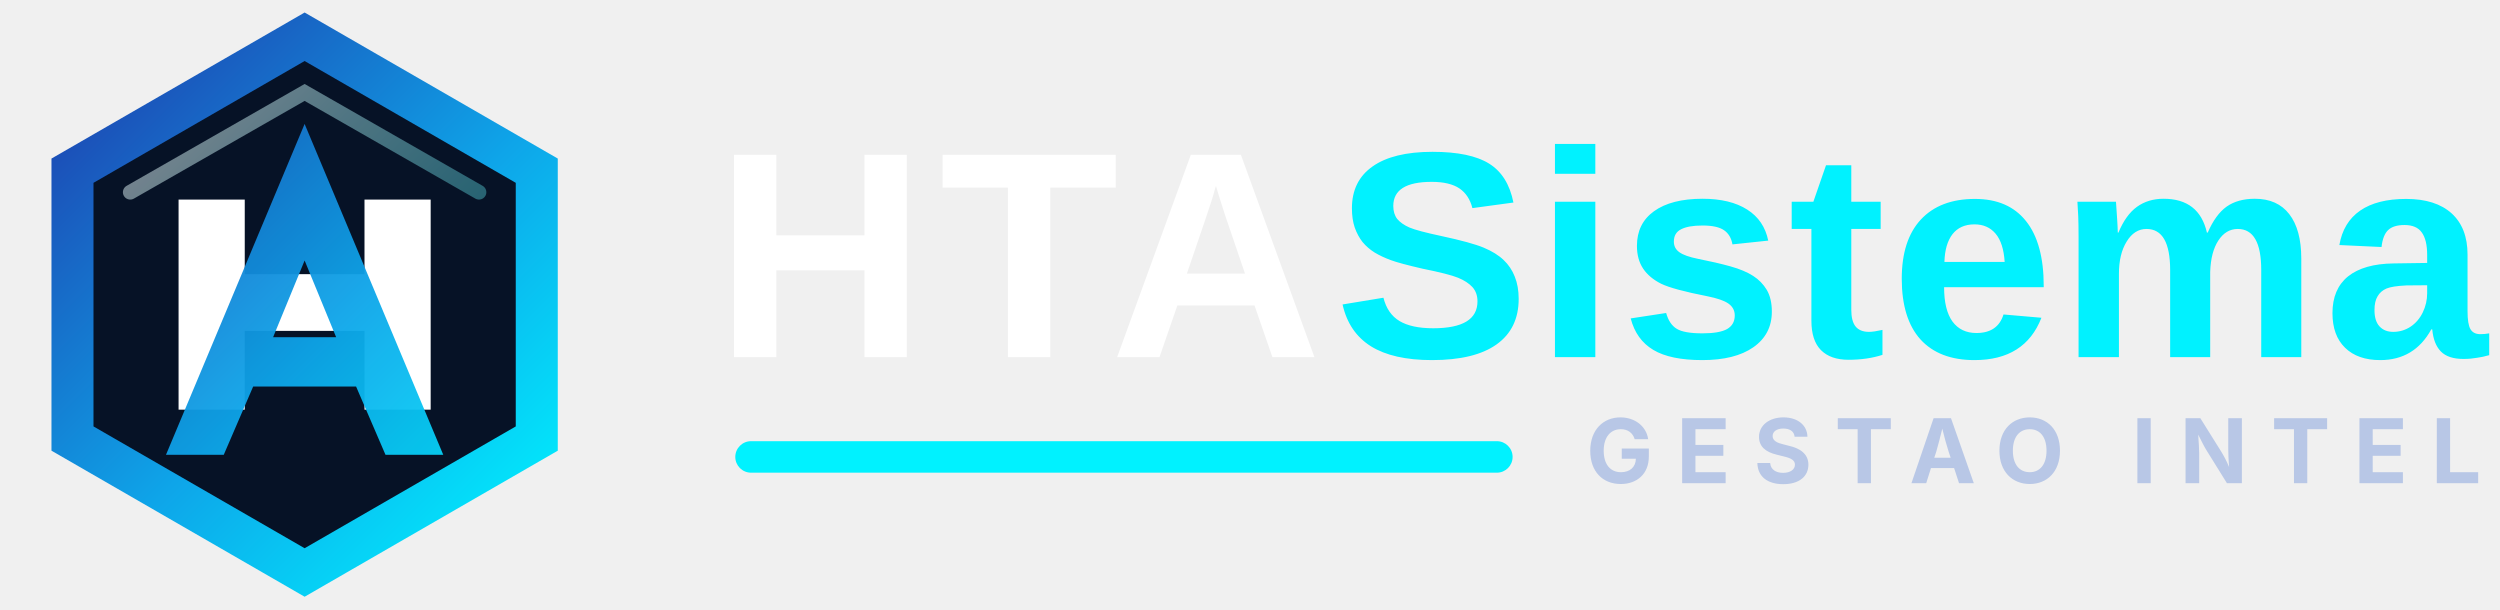
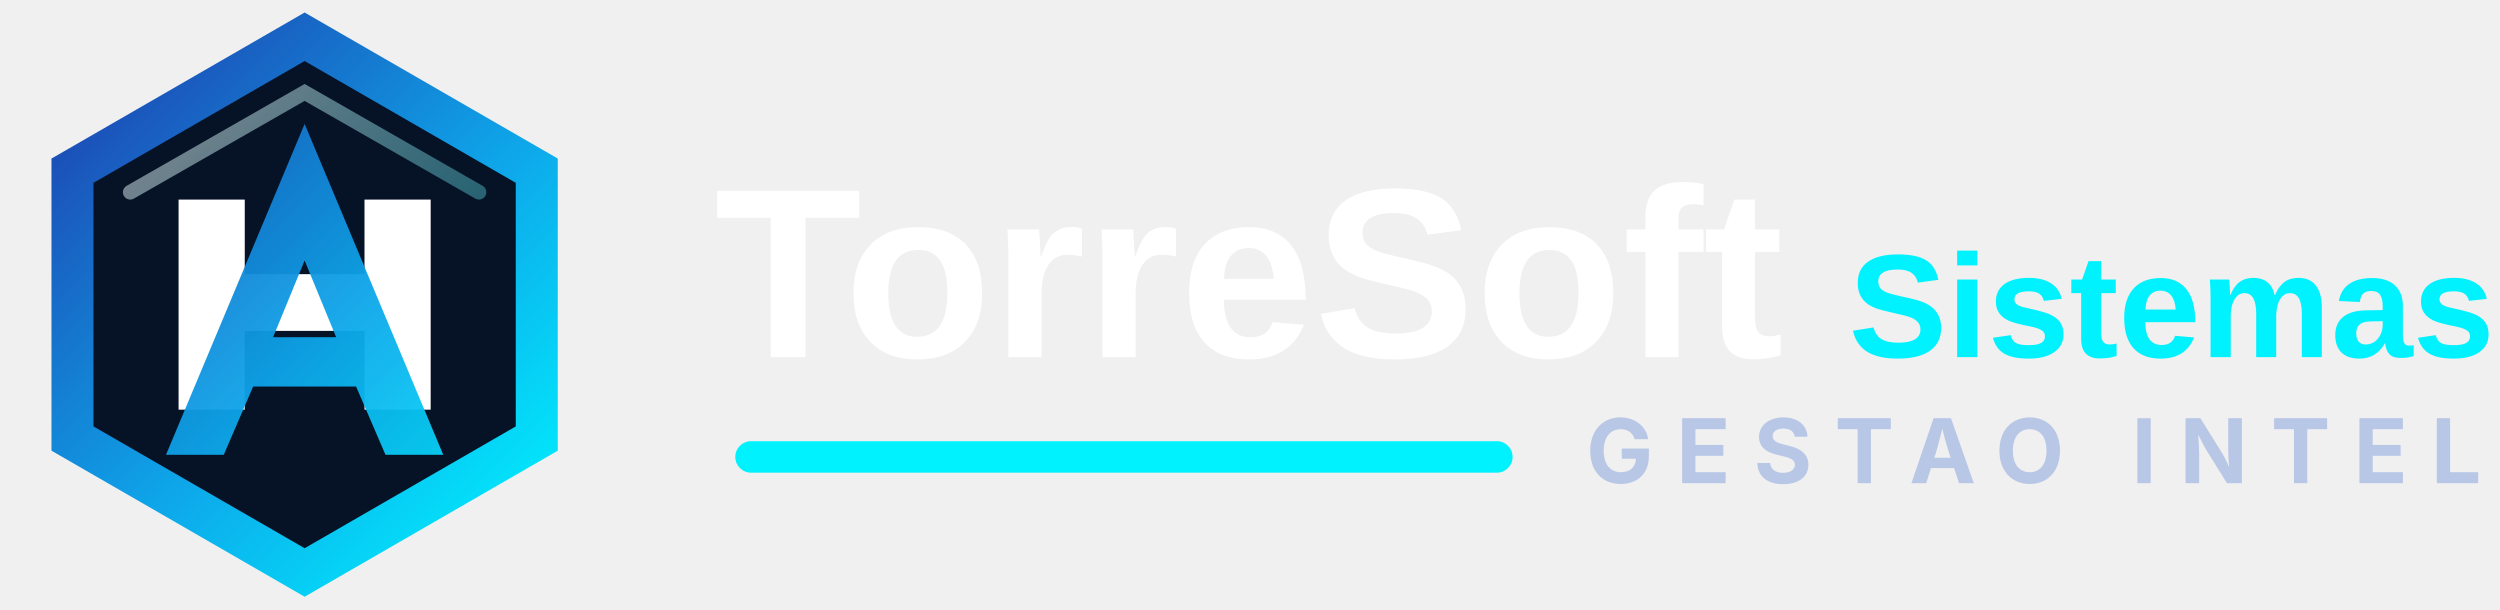
<svg xmlns="http://www.w3.org/2000/svg" width="238" height="58" viewBox="0 0 238 58" fill="none" role="img" aria-labelledby="logoTitle logoDesc">
  <defs>
    <linearGradient id="markGradient" x1="6" y1="6" x2="52" y2="52" gradientUnits="userSpaceOnUse">
      <stop stop-color="#1E40AF" />
      <stop offset="0.55" stop-color="#0EA5E9" />
      <stop offset="1" stop-color="#00F2FF" />
    </linearGradient>
    <linearGradient id="edgeGradient" x1="12" y1="12" x2="46" y2="46" gradientUnits="userSpaceOnUse">
      <stop stop-color="#FFFFFF" stop-opacity="0.5" />
      <stop offset="1" stop-color="#00F2FF" stop-opacity="0.25" />
    </linearGradient>
  </defs>
  <g>
    <path d="M29 3.5L51.1 16.25V41.75L29 54.5L6.9 41.75V16.25L29 3.5Z" fill="#061226" />
    <path d="M29 3.5L51.1 16.25V41.75L29 54.5L6.9 41.75V16.25L29 3.5Z" stroke="url(#markGradient)" stroke-width="4" />
    <path d="M17 19H23.3V26.1H34.7V19H41V39H34.7V31.5H23.3V39H17V19Z" fill="white" />
    <path d="M15.8 43.3L29 11.8L42.2 43.3H36.7L33.9 36.8H24.1L21.3 43.3H15.8ZM26 32.1H32L29 24.8L26 32.1Z" fill="url(#markGradient)" opacity="0.95" />
    <path d="M12.4 18.3L29 8.8L45.6 18.3" stroke="url(#edgeGradient)" stroke-width="1.4" stroke-linecap="round" />
  </g>
  <g>
-     <text x="68" y="34" fill="#FFFFFF" font-family="Montserrat, Arial, sans-serif" font-size="28" font-weight="800" letter-spacing="1.2">HTA</text>
-     <text x="127" y="34" fill="#00F2FF" font-family="Montserrat, Arial, sans-serif" font-size="28" font-weight="800" letter-spacing="0.4">Sistemas</text>
+     <text x="68" y="34" fill="#FFFFFF" font-family="Montserrat, Arial, sans-serif" font-size="23" font-weight="800" letter-spacing="0">TorreSoft</text>
+     <text x="176" y="34" fill="#00F2FF" font-family="Montserrat, Arial, sans-serif" font-size="14" font-weight="800" letter-spacing="0">Sistemas</text>
    <rect x="70" y="42" width="74" height="3" rx="1.5" fill="url(#markGradient)" />
    <text x="151" y="46" fill="#B8C7E6" font-family="Inter, Arial, sans-serif" font-size="8.5" font-weight="700" letter-spacing="2.2">GESTAO INTELIGENTE</text>
  </g>
</svg>
